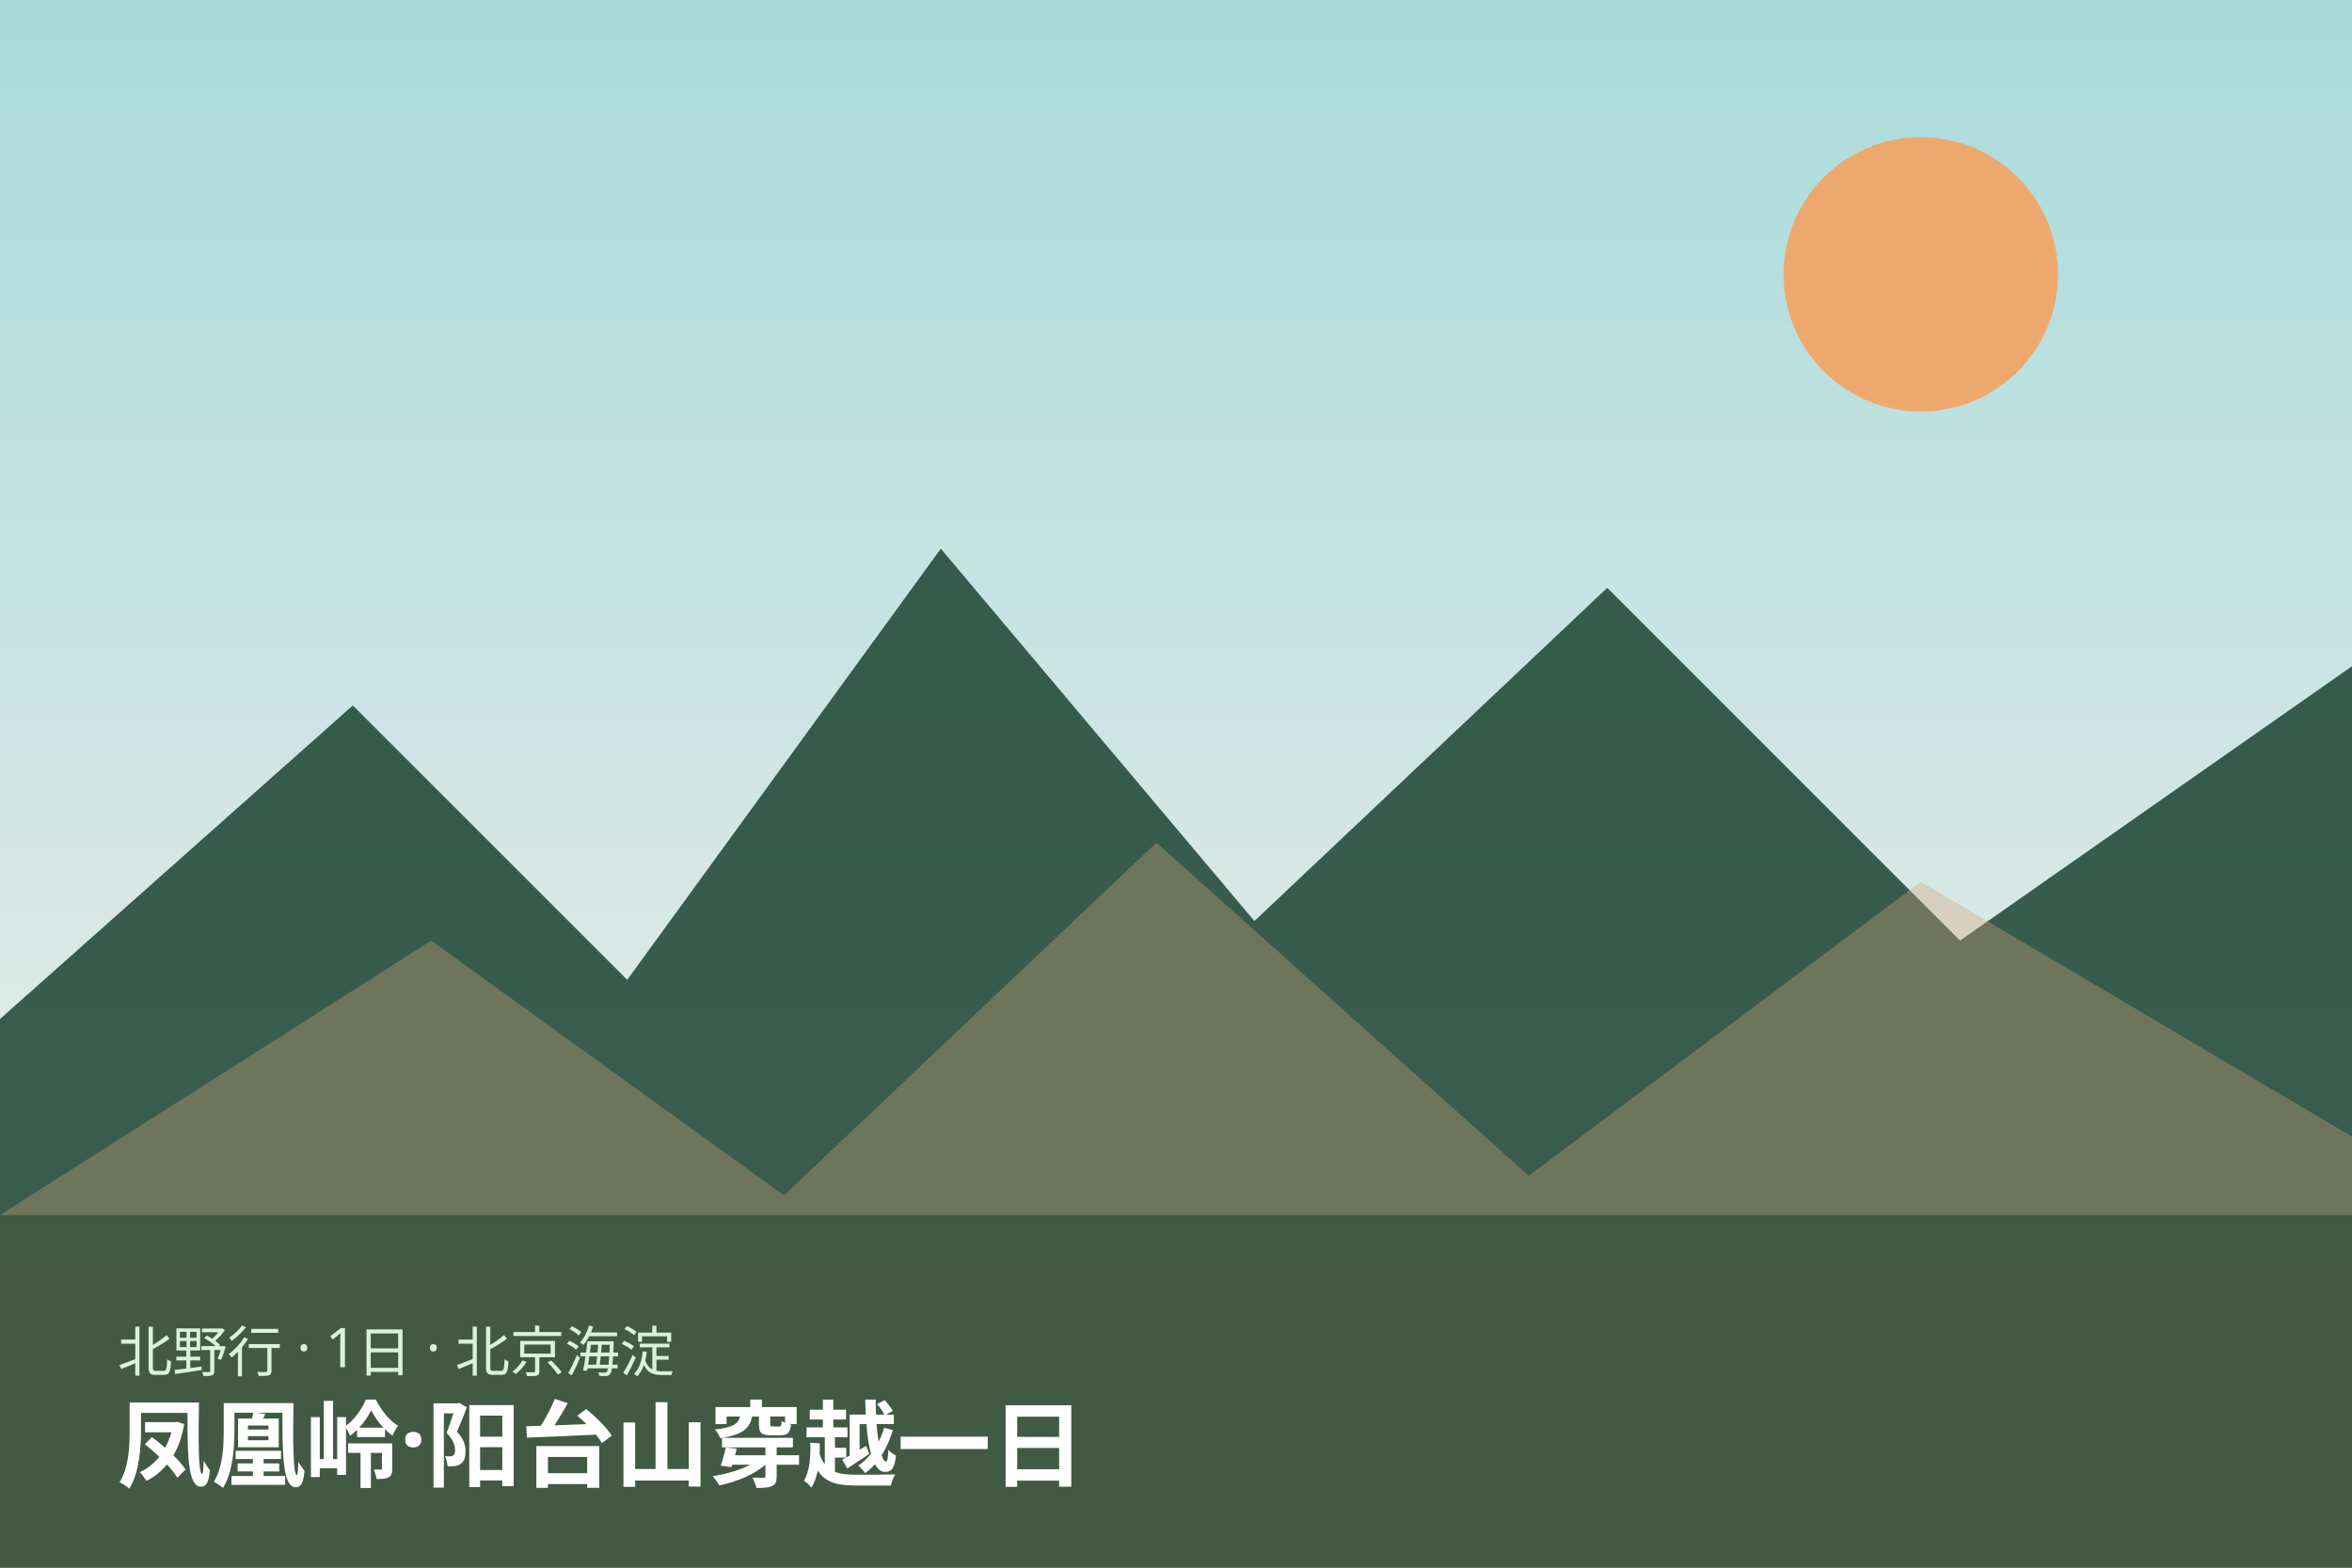
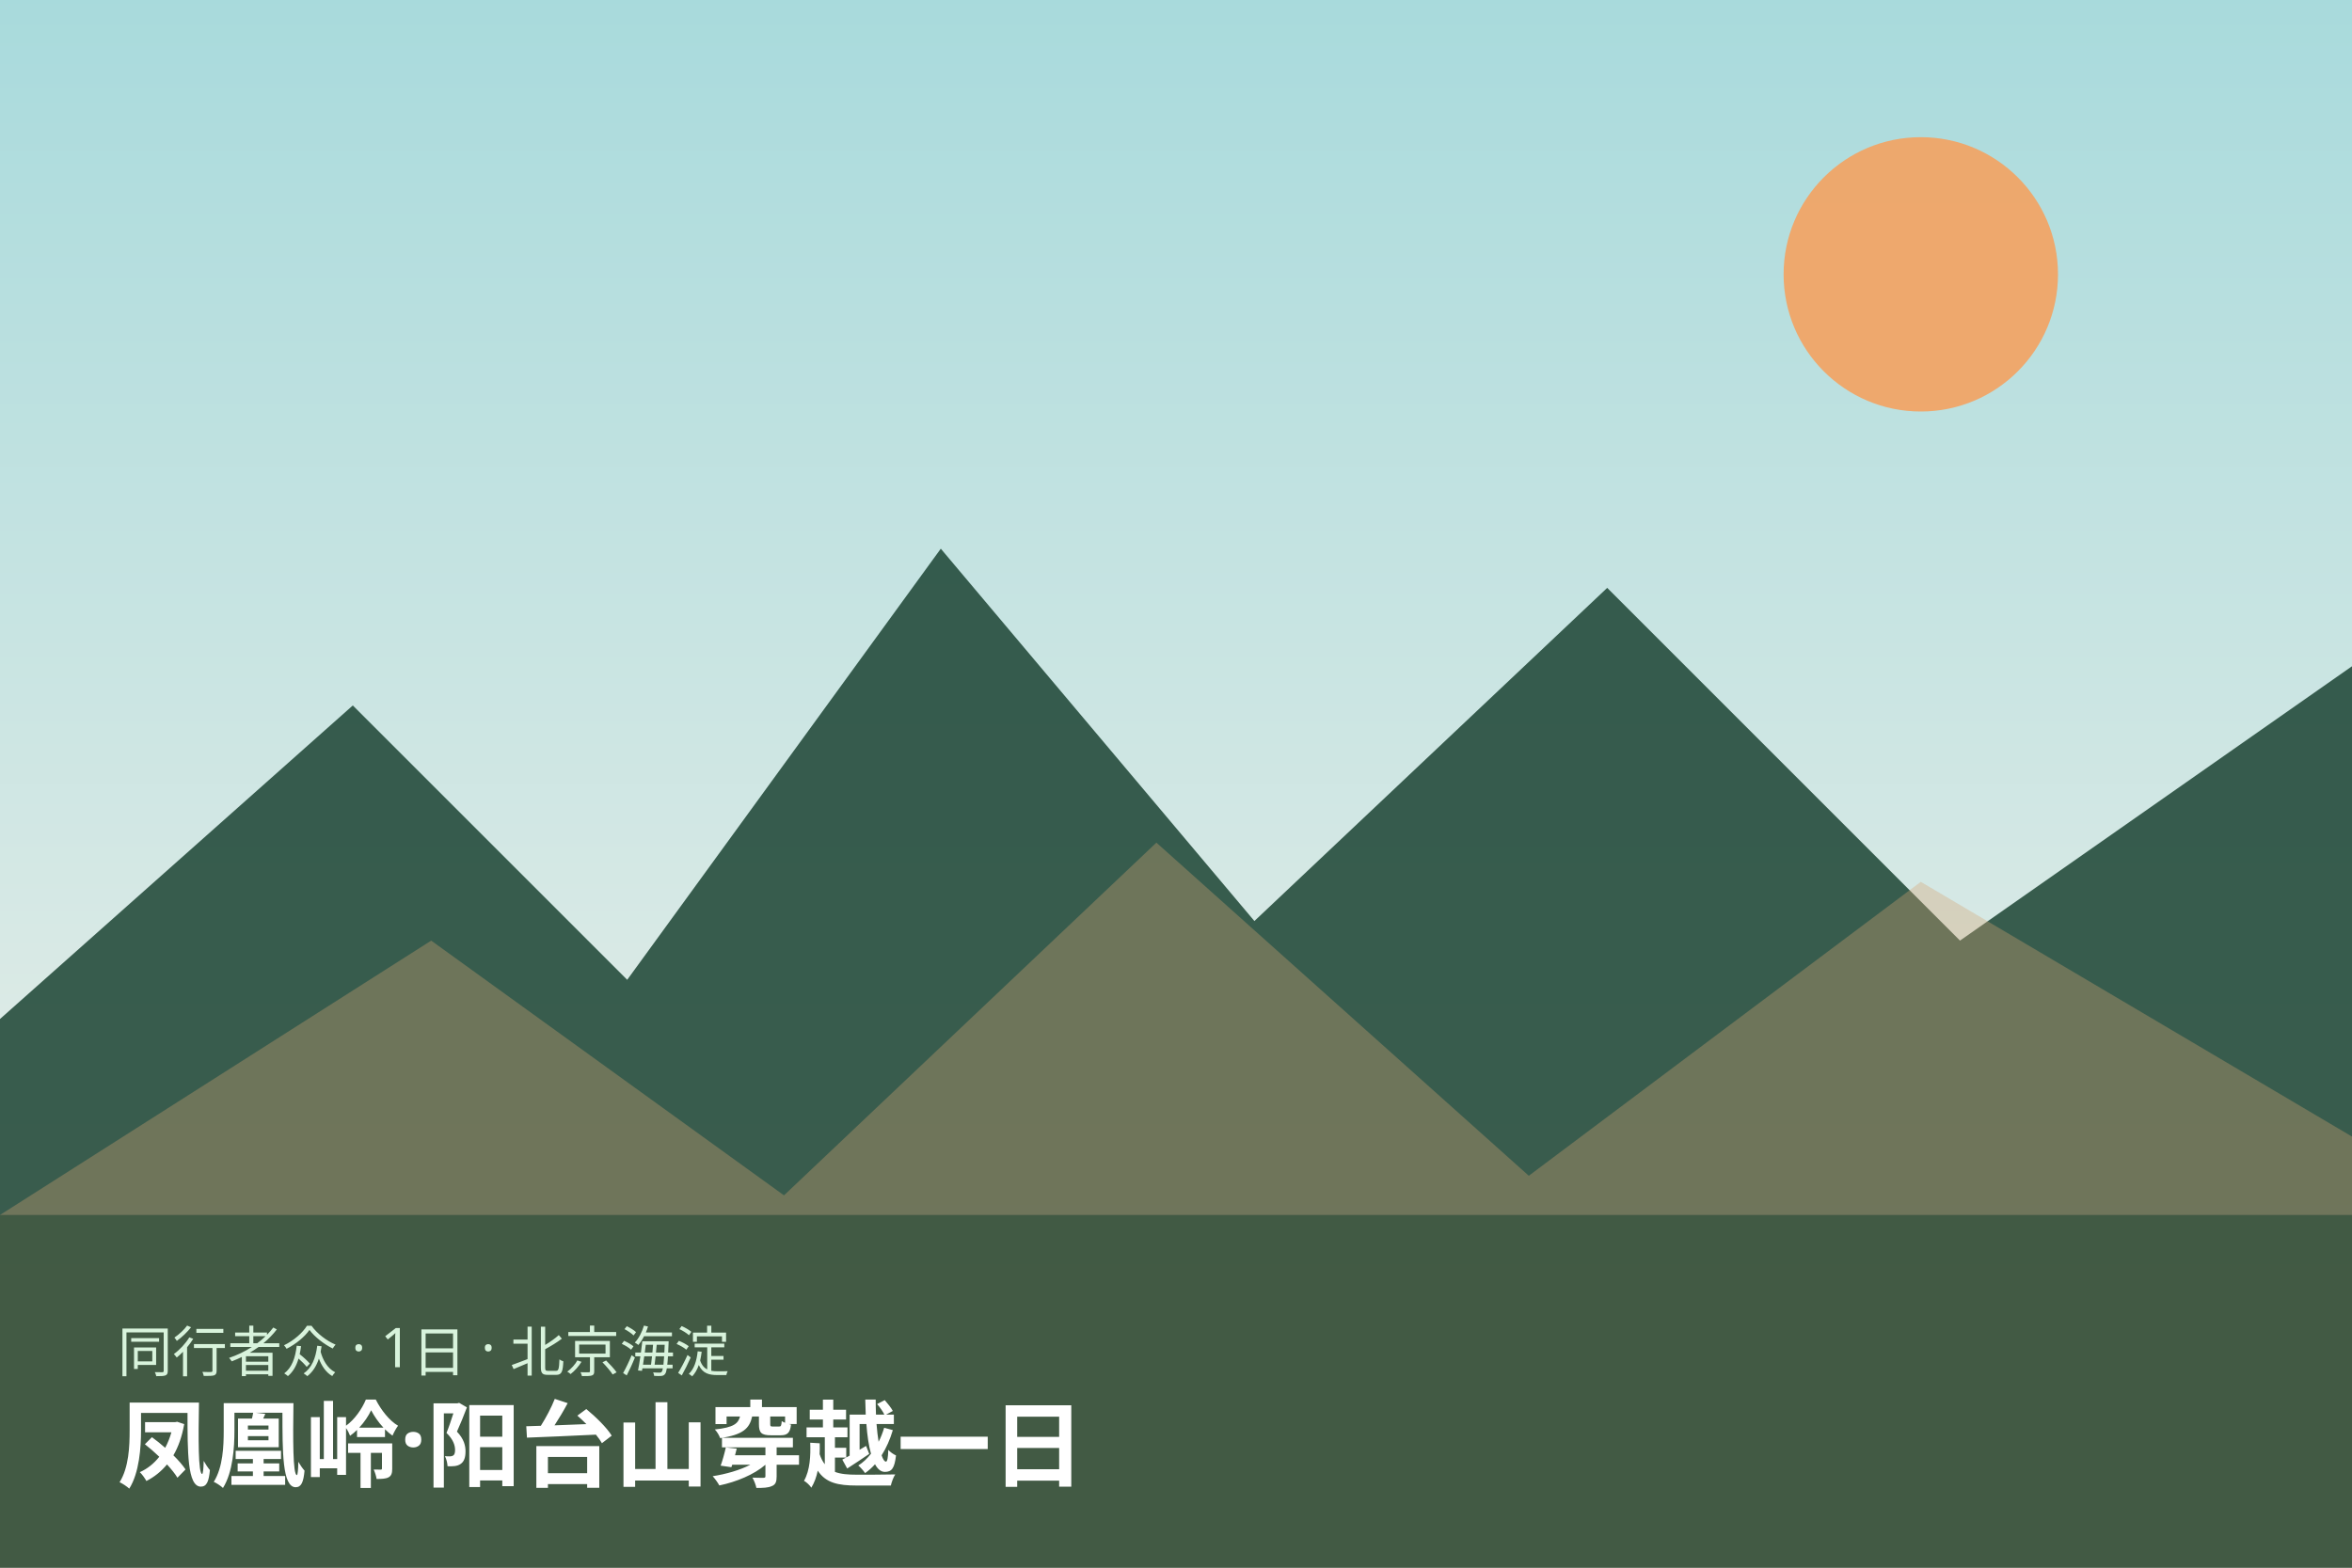
<svg xmlns="http://www.w3.org/2000/svg" width="1200" height="800" viewBox="0 0 1200 800">
  <defs>
    <linearGradient id="sky" x1="0" y1="0" x2="0" y2="1">
      <stop offset="0%" stop-color="#a8dadc" />
      <stop offset="100%" stop-color="#f7f3eb" />
    </linearGradient>
  </defs>
  <rect width="1200" height="800" fill="url(#sky)" />
  <circle cx="980" cy="140" r="70" fill="#f4a261" opacity="0.9" />
  <path d="M0 520 L180 360 L320 500 L480 280 L640 470 L820 300 L1000 480 L1200 340 L1200 800 L0 800 Z" fill="#1b4332" opacity="0.85" />
  <path d="M0 620 L220 480 L400 610 L590 430 L780 600 L980 450 L1200 580 L1200 800 L0 800 Z" fill="#d4a373" opacity="0.35" />
  <rect x="0" y="620" width="1200" height="180" fill="#1b4332" opacity="0.55" />
-   <text x="60" y="700" font-family="PingFang SC, sans-serif" font-size="28" fill="#d8f3dc">北野行 · 1日 · 北京海淀</text>
+   <text x="60" y="700" font-family="PingFang SC, sans-serif" font-size="28" fill="#d8f3dc">同行者众 · 1日 · 北京海淀</text>
  <text x="60" y="755" font-family="PingFang SC, sans-serif" font-size="48" font-weight="700" fill="#ffffff">凤凰岭·阳台山穿越一日</text>
</svg>
